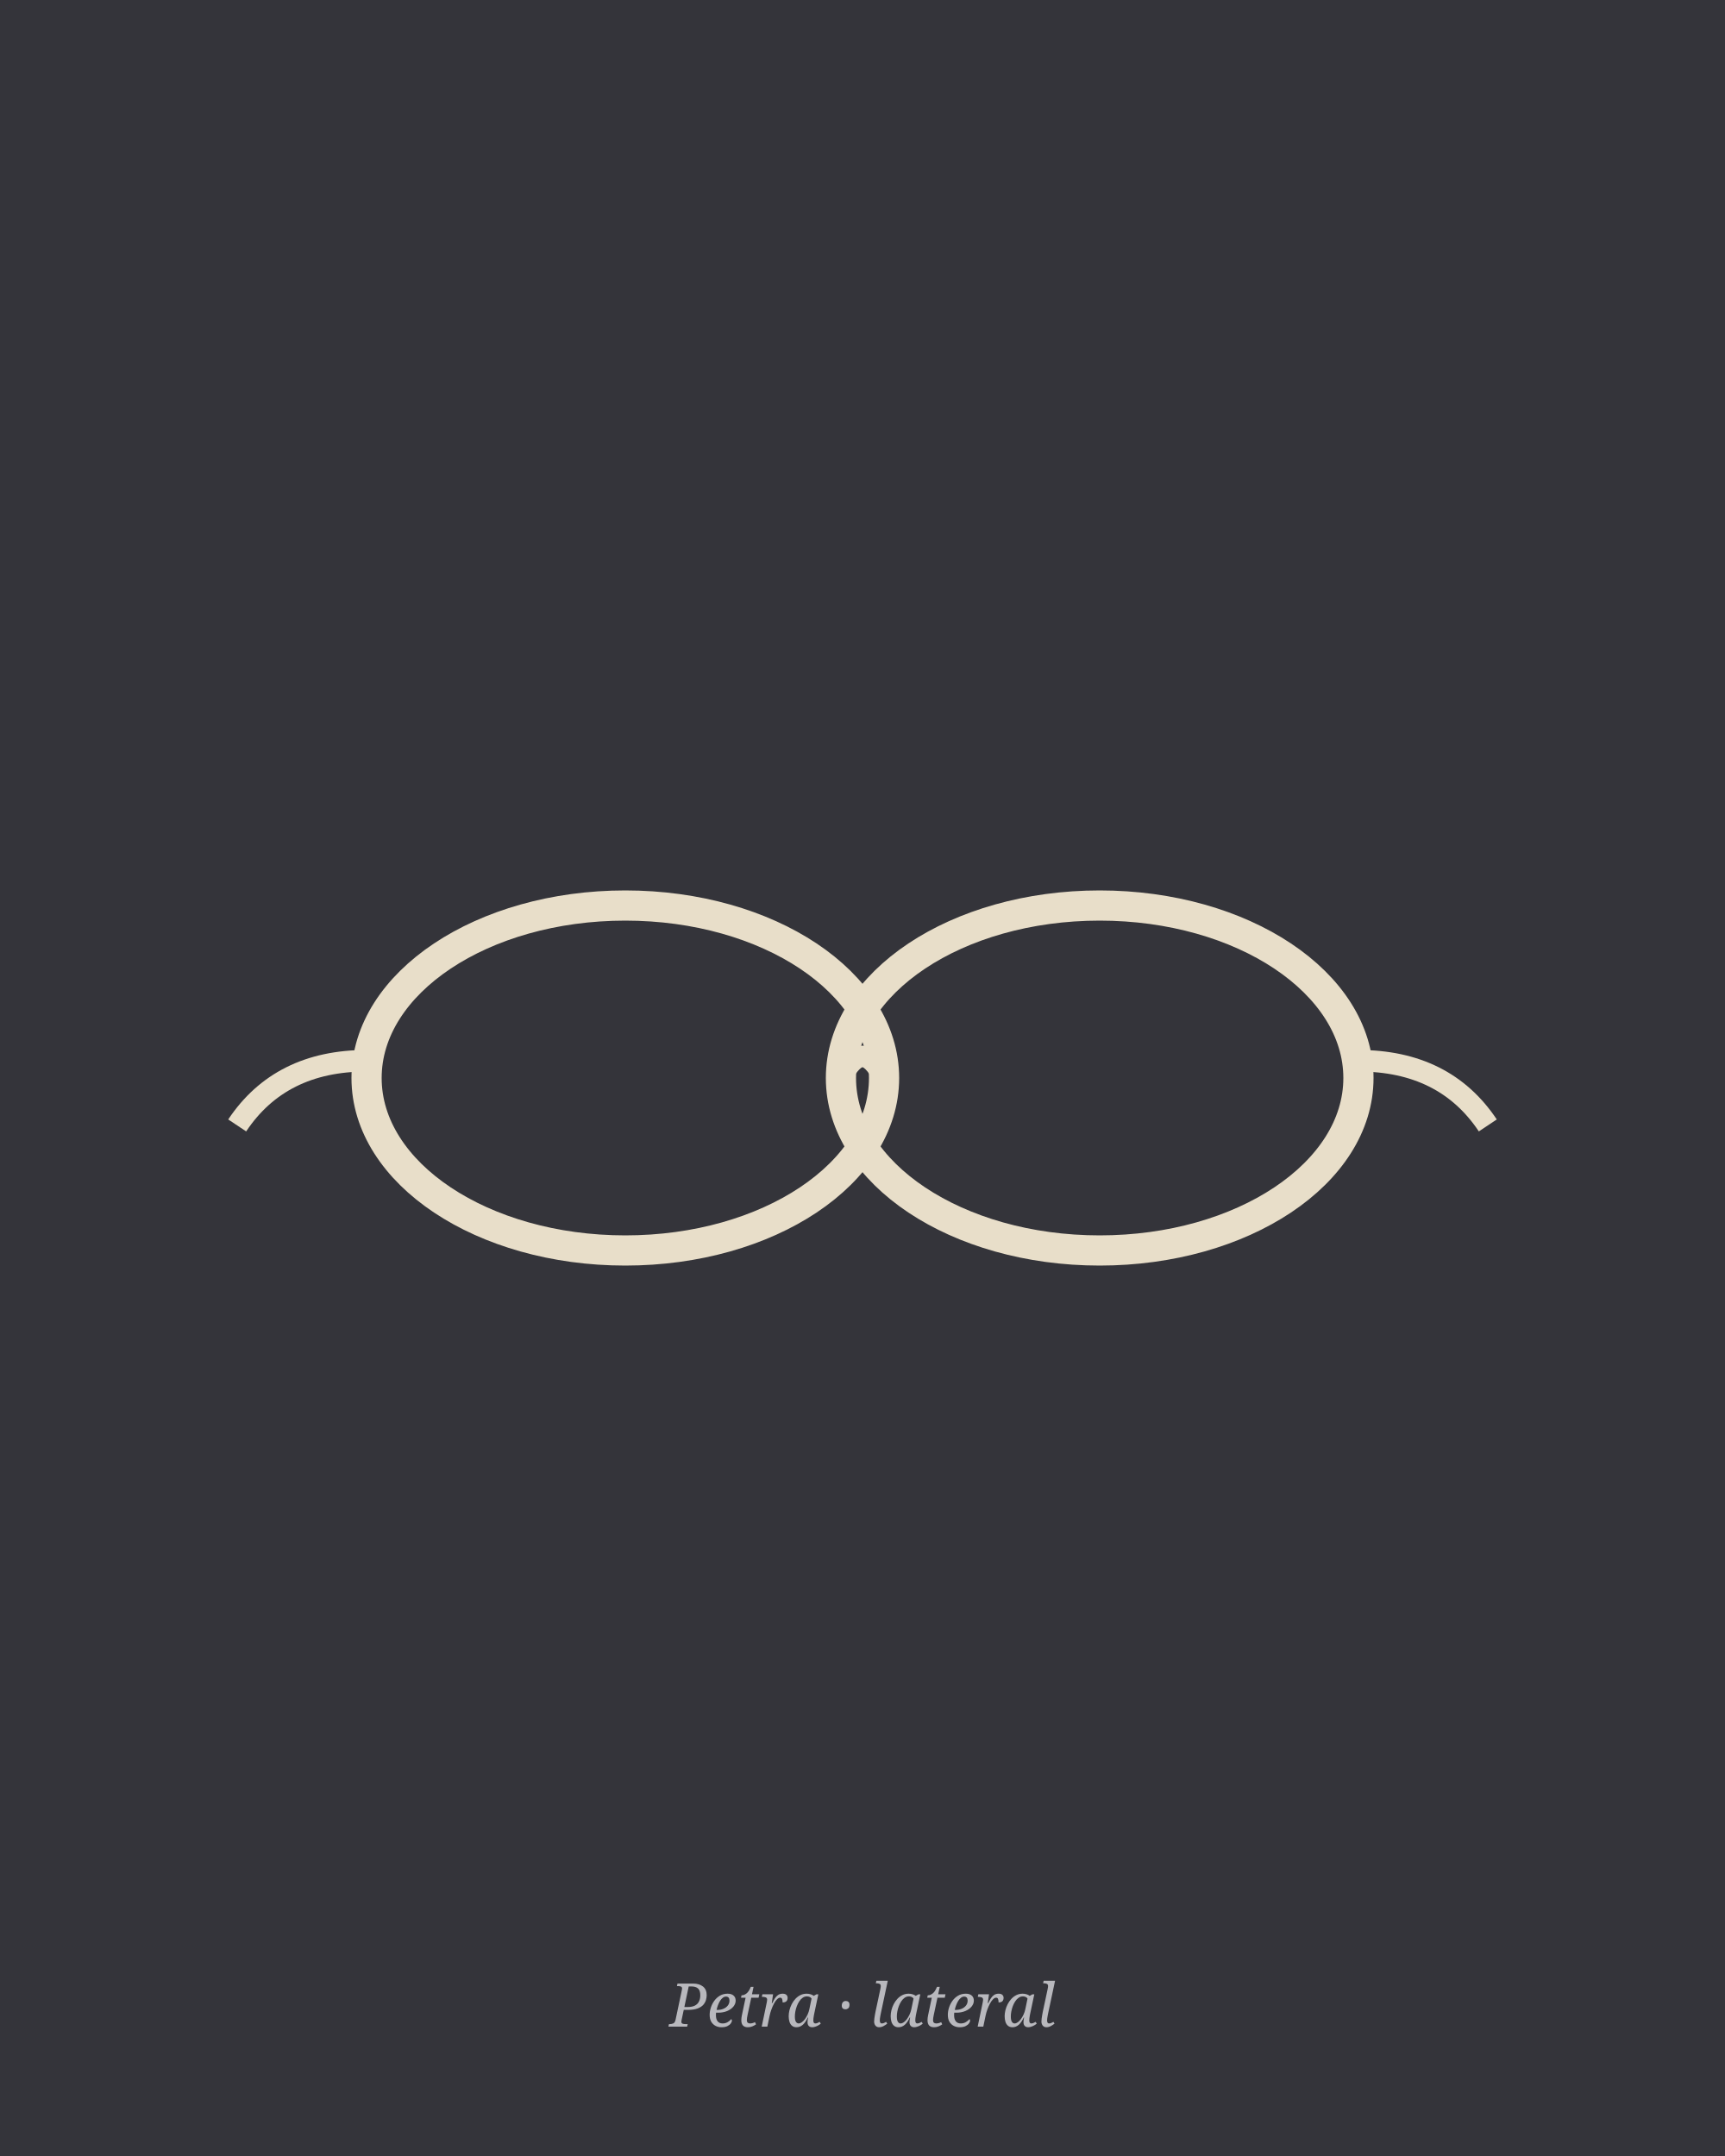
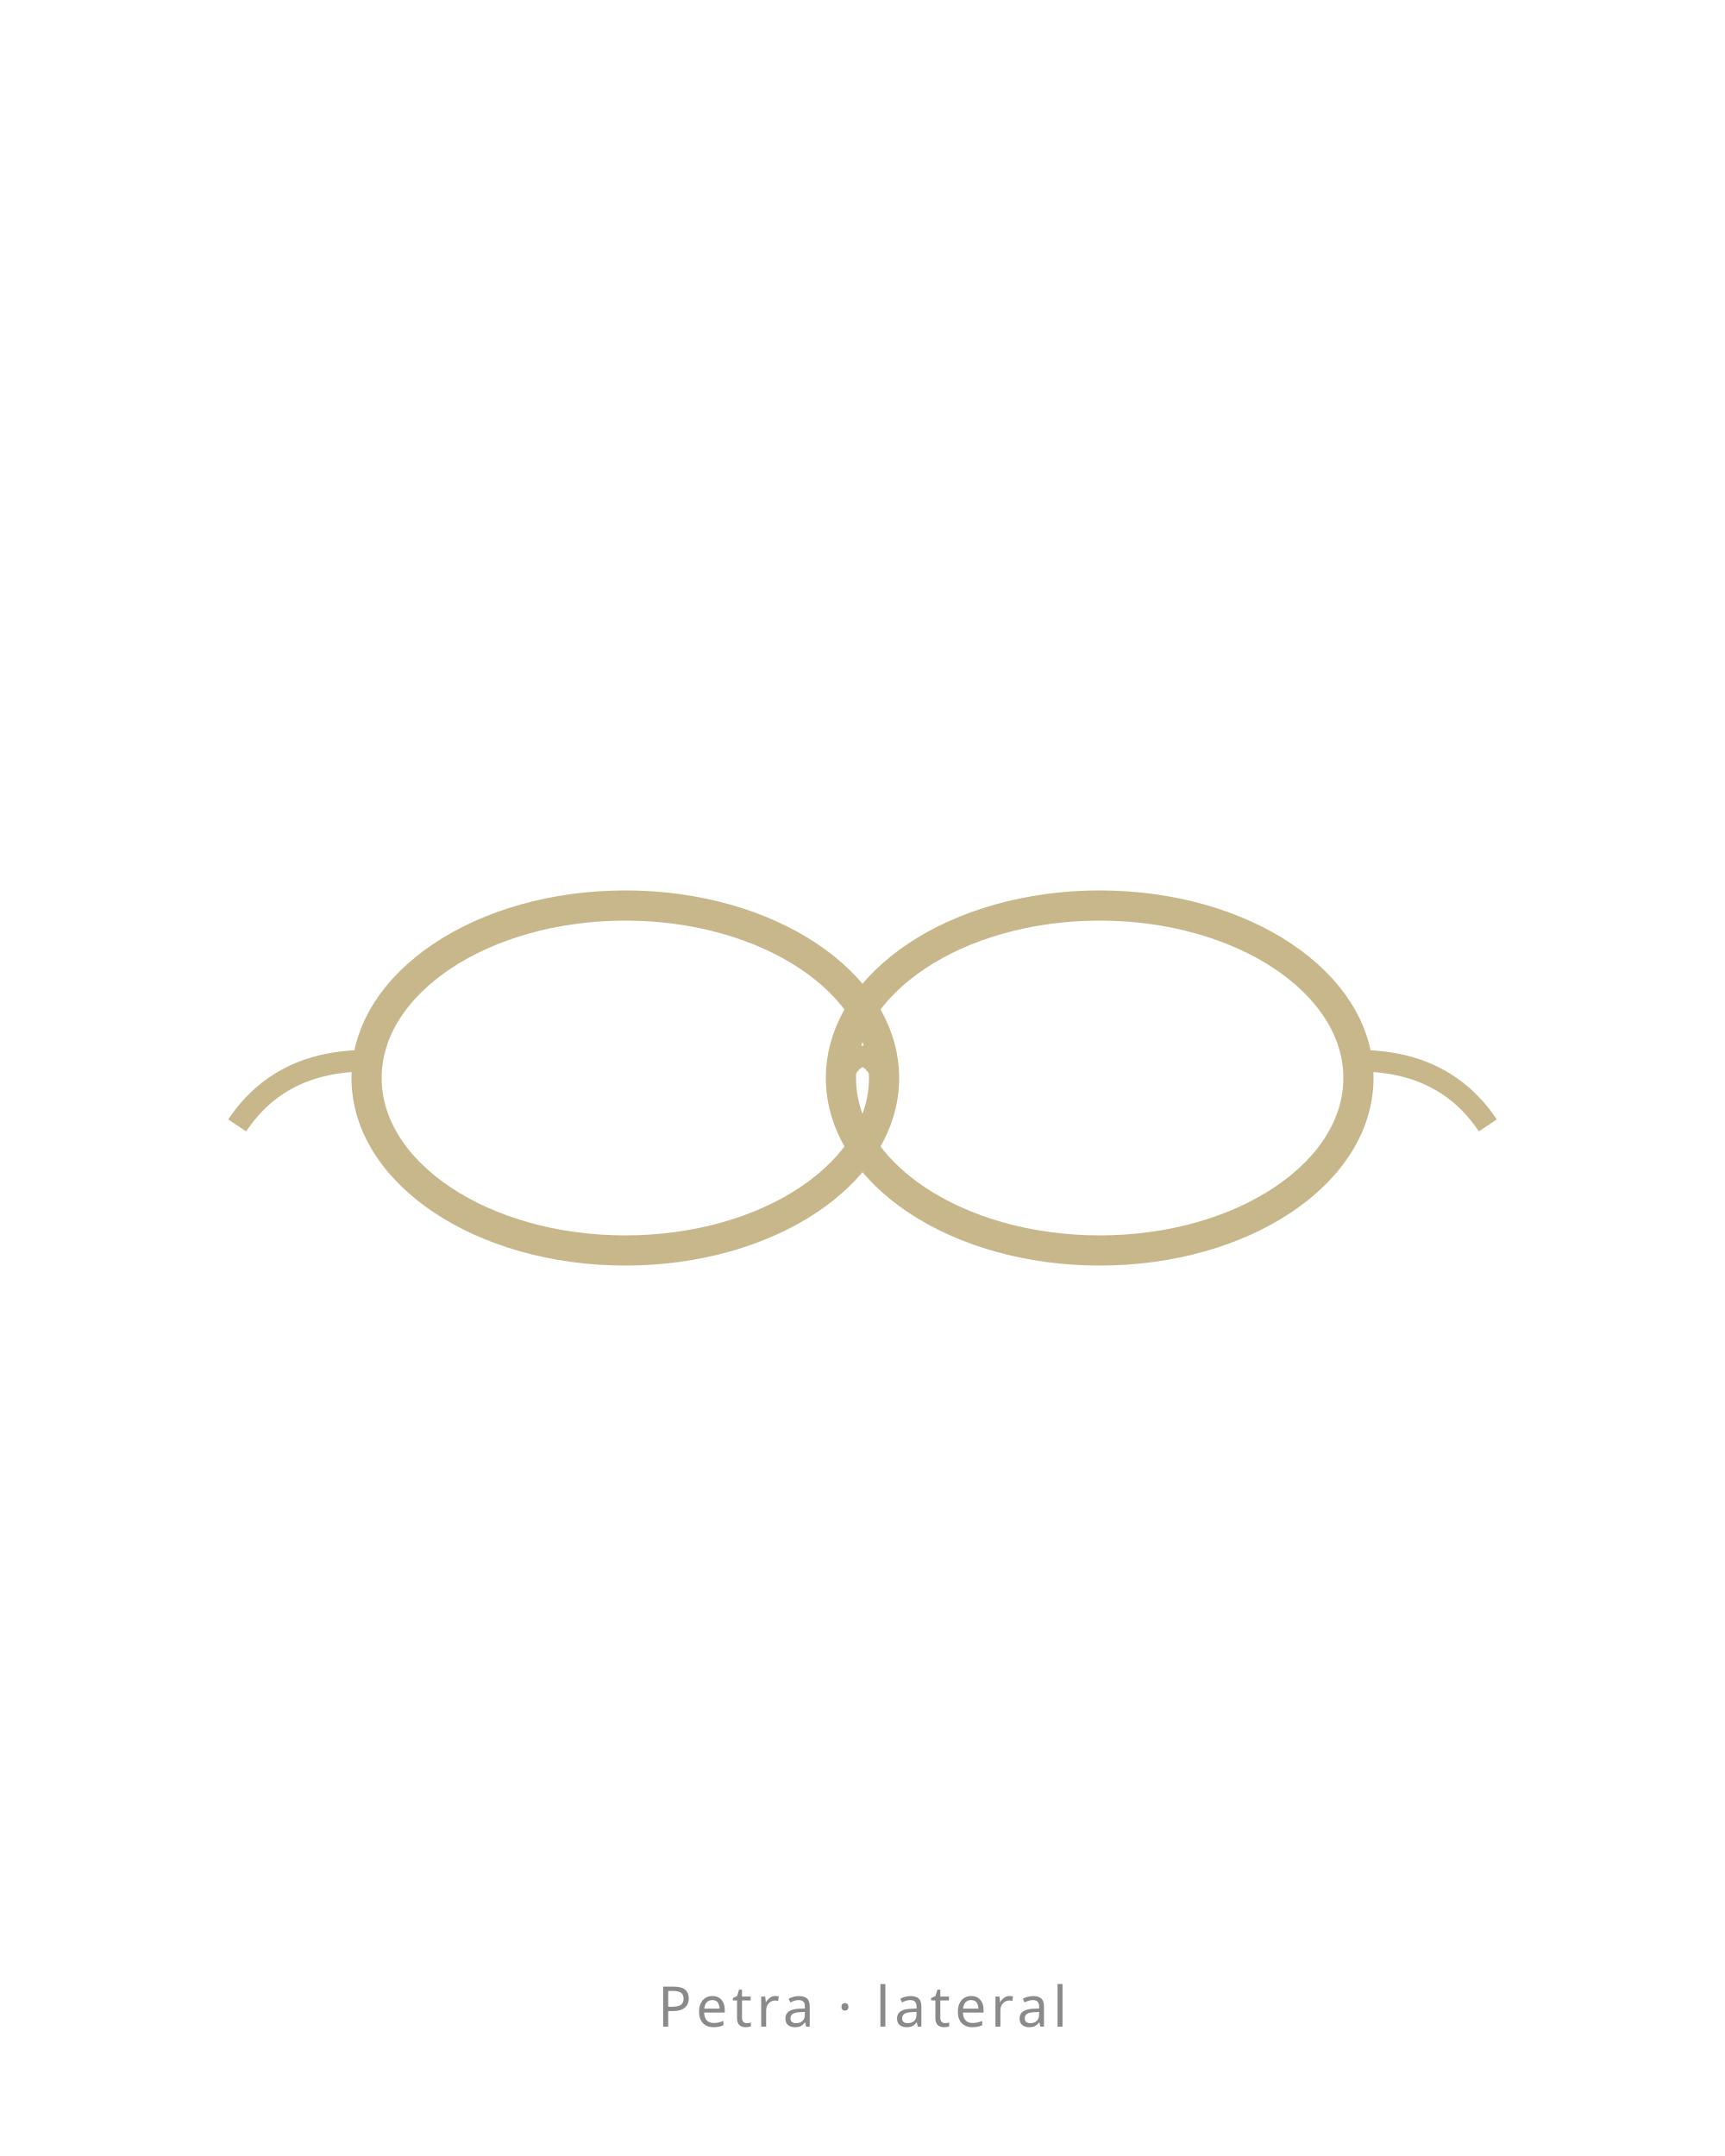
<svg xmlns="http://www.w3.org/2000/svg" viewBox="0 0 800 1000" width="800" height="1000">
-   <rect width="800" height="1000" fill="#34343A" />
+   <rect width="800" height="1000" fill="#FFFFFF" />
  <g transform="translate(400 500)">
-     <ellipse cx="-110" cy="0" rx="120" ry="80" fill="none" stroke="#E8DEC9" stroke-width="14" />
-     <ellipse cx="110" cy="0" rx="120" ry="80" fill="none" stroke="#E8DEC9" stroke-width="14" />
-     <path d="M -10 0 q 10 -20 20 0" fill="none" stroke="#E8DEC9" stroke-width="10" />
-     <path d="M -230 -8 q -40 0 -60 30" fill="none" stroke="#E8DEC9" stroke-width="10" />
-     <path d="M 230 -8 q 40 0 60 30" fill="none" stroke="#E8DEC9" stroke-width="10" />
+     <ellipse cx="-110" cy="0" rx="120" ry="80" fill="none" stroke="#C8B78A" stroke-width="14" />
+     <ellipse cx="110" cy="0" rx="120" ry="80" fill="none" stroke="#C8B78A" stroke-width="14" />
+     <path d="M -10 0 q 10 -20 20 0" fill="none" stroke="#C8B78A" stroke-width="10" />
+     <path d="M -230 -8 q -40 0 -60 30" fill="none" stroke="#C8B78A" stroke-width="10" />
+     <path d="M 230 -8 q 40 0 60 30" fill="none" stroke="#C8B78A" stroke-width="10" />
  </g>
-   <text x="400" y="940" text-anchor="middle" font-family="Georgia, serif" font-size="28" fill="#B8B8BD" font-style="italic">Petra · lateral</text>
+   <text x="400" y="940" text-anchor="middle" font-family="Poppins, system-ui, sans-serif" font-size="26" letter-spacing="2" fill="#8A8A8A">Petra · lateral</text>
</svg>
